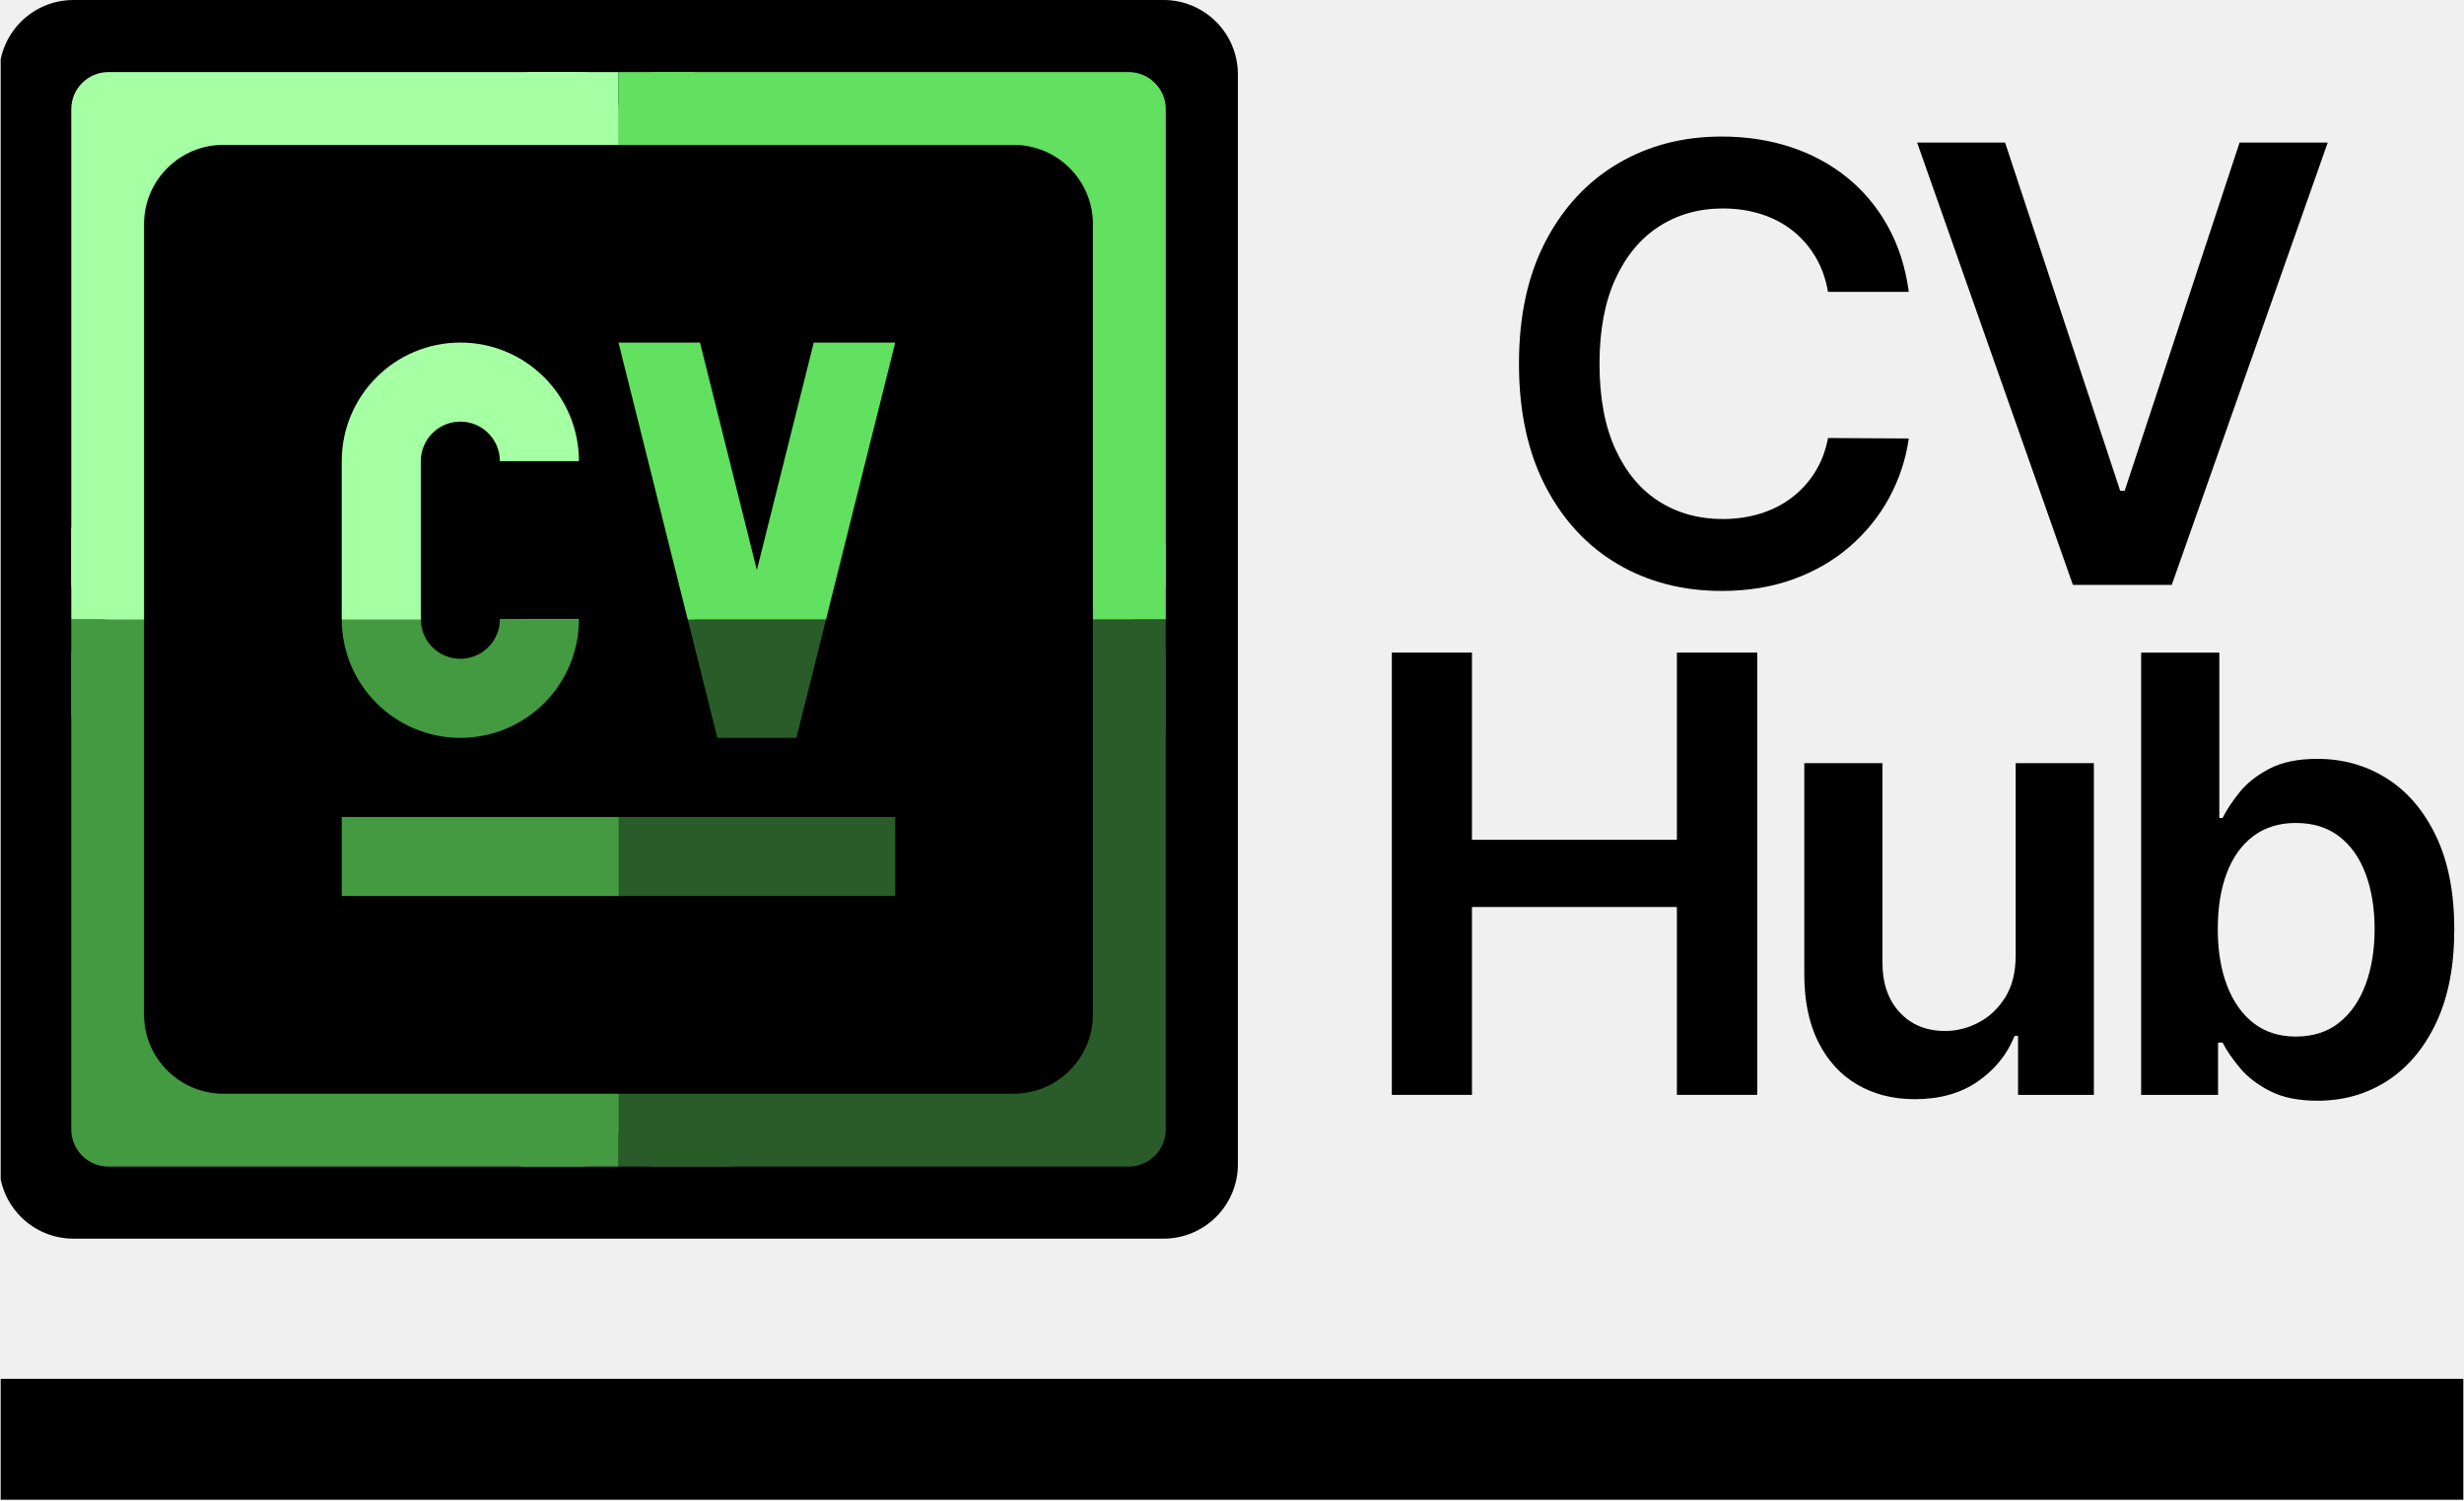
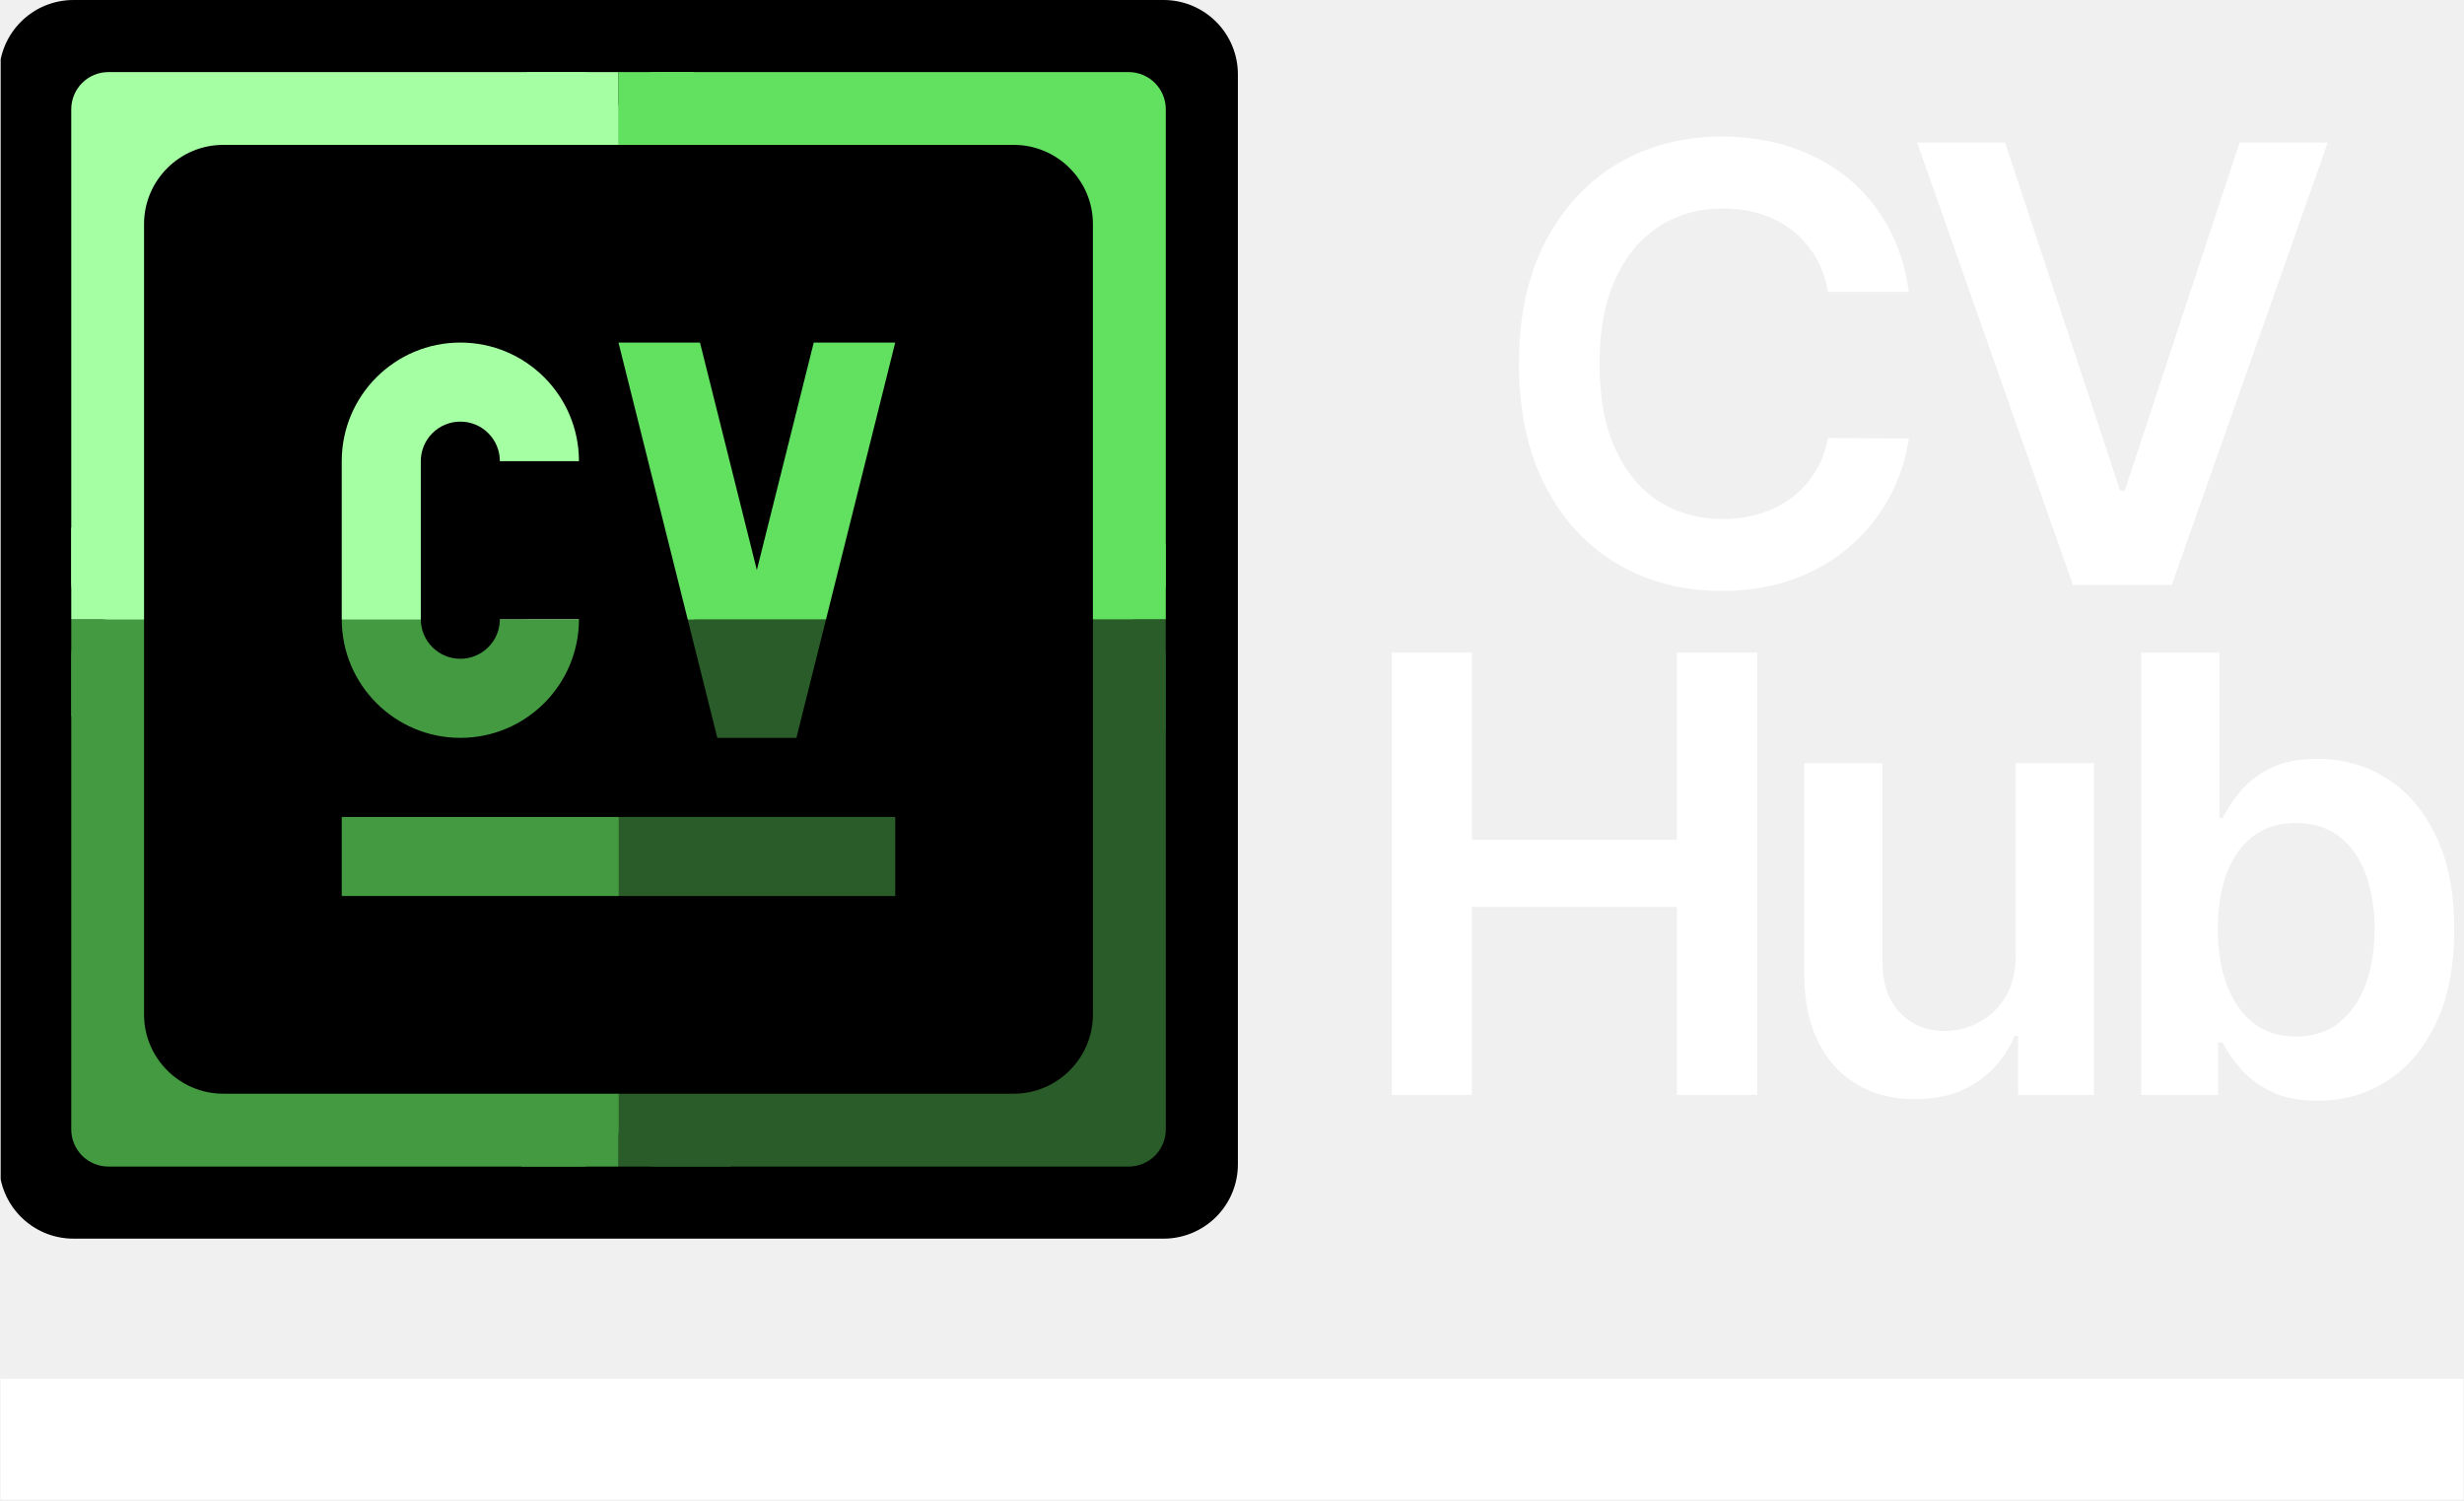
<svg xmlns="http://www.w3.org/2000/svg" width="1000" zoomAndPan="magnify" viewBox="0 0 750 456.75" height="609" preserveAspectRatio="xMidYMid meet" version="1.0">
  <defs>
    <g />
-     <clipPath id="7fc7b83a0f">
+     <clipPath id="2a4c706d60">
      <path d="M 0.207 0 L 376.793 0 L 376.793 377.043 L 0.207 377.043 Z M 0.207 0 " clip-rule="nonzero" />
    </clipPath>
-     <clipPath id="4ab03b5b46">
+     <clipPath id="780e57f838">
      <path d="M 22.371 0 L 354.168 0 C 360.168 0 365.922 2.383 370.164 6.625 C 374.406 10.871 376.793 16.625 376.793 22.621 L 376.793 354.422 C 376.793 360.422 374.406 366.176 370.164 370.418 C 365.922 374.66 360.168 377.043 354.168 377.043 L 22.371 377.043 C 9.875 377.043 -0.254 366.914 -0.254 354.422 L -0.254 22.621 C -0.254 10.129 9.875 0 22.371 0 Z M 22.371 0 " clip-rule="nonzero" />
    </clipPath>
-     <clipPath id="8a858951fe">
+     <clipPath id="3e6a987974">
      <path d="M 22.371 0 L 354.168 0 C 360.168 0 365.922 2.383 370.164 6.625 C 374.406 10.871 376.793 16.625 376.793 22.621 L 376.793 354.422 C 376.793 360.422 374.406 366.176 370.164 370.418 C 365.922 374.66 360.168 377.043 354.168 377.043 L 22.371 377.043 C 9.875 377.043 -0.254 366.914 -0.254 354.422 L -0.254 22.621 C -0.254 10.129 9.875 0 22.371 0 Z M 22.371 0 " clip-rule="nonzero" />
    </clipPath>
-     <clipPath id="65718172b6">
+     <clipPath id="b322fc9ee6">
      <path d="M 188.27 21.941 L 354.848 21.941 L 354.848 188.523 L 188.27 188.523 Z M 188.27 21.941 " clip-rule="nonzero" />
    </clipPath>
-     <clipPath id="7621ebd1d8">
+     <clipPath id="1d911dbc67">
      <path d="M 199.582 21.941 L 343.535 21.941 C 346.539 21.941 349.414 23.137 351.535 25.258 C 353.656 27.375 354.848 30.254 354.848 33.254 L 354.848 177.211 C 354.848 180.211 353.656 183.09 351.535 185.207 C 349.414 187.328 346.539 188.523 343.535 188.523 L 199.582 188.523 C 193.332 188.523 188.27 183.457 188.27 177.211 L 188.27 33.254 C 188.27 27.008 193.332 21.941 199.582 21.941 Z M 199.582 21.941 " clip-rule="nonzero" />
    </clipPath>
-     <clipPath id="8dc876a023">
+     <clipPath id="ea8db97f6c">
      <path d="M 199.582 21.941 L 343.535 21.941 C 346.539 21.941 349.414 23.137 351.535 25.258 C 353.656 27.375 354.848 30.254 354.848 33.254 L 354.848 177.211 C 354.848 180.211 353.656 183.09 351.535 185.207 C 349.414 187.328 346.539 188.523 343.535 188.523 L 199.582 188.523 C 193.332 188.523 188.27 183.457 188.27 177.211 L 188.27 33.254 C 188.27 27.008 193.332 21.941 199.582 21.941 Z M 199.582 21.941 " clip-rule="nonzero" />
    </clipPath>
-     <clipPath id="75787c95f9">
+     <clipPath id="eadfc68483">
      <path d="M 188.27 188.523 L 354.848 188.523 L 354.848 355.102 L 188.27 355.102 Z M 188.27 188.523 " clip-rule="nonzero" />
    </clipPath>
-     <clipPath id="45d76fa291">
+     <clipPath id="1282e07caa">
      <path d="M 199.582 188.523 L 343.535 188.523 C 346.539 188.523 349.414 189.715 351.535 191.836 C 353.656 193.957 354.848 196.832 354.848 199.832 L 354.848 343.789 C 354.848 346.789 353.656 349.668 351.535 351.789 C 349.414 353.91 346.539 355.102 343.535 355.102 L 199.582 355.102 C 193.332 355.102 188.27 350.035 188.27 343.789 L 188.27 199.832 C 188.27 193.586 193.332 188.523 199.582 188.523 Z M 199.582 188.523 " clip-rule="nonzero" />
    </clipPath>
-     <clipPath id="22663e679c">
+     <clipPath id="797c769c0d">
      <path d="M 199.582 188.523 L 343.535 188.523 C 346.539 188.523 349.414 189.715 351.535 191.836 C 353.656 193.957 354.848 196.832 354.848 199.832 L 354.848 343.789 C 354.848 346.789 353.656 349.668 351.535 351.789 C 349.414 353.91 346.539 355.102 343.535 355.102 L 199.582 355.102 C 193.332 355.102 188.27 350.035 188.27 343.789 L 188.27 199.832 C 188.27 193.586 193.332 188.523 199.582 188.523 Z M 199.582 188.523 " clip-rule="nonzero" />
    </clipPath>
-     <clipPath id="044186c10b">
+     <clipPath id="482ec10322">
      <path d="M 188.27 188.523 L 354.848 188.523 L 354.848 222.629 L 188.27 222.629 Z M 188.27 188.523 " clip-rule="nonzero" />
    </clipPath>
-     <clipPath id="09f0bd93c0">
+     <clipPath id="39d0b88935">
      <path d="M 188.27 188.523 L 222.379 188.523 L 222.379 355.098 L 188.27 355.098 Z M 188.27 188.523 " clip-rule="nonzero" />
    </clipPath>
-     <clipPath id="24531d8d9b">
+     <clipPath id="ce45a33f93">
      <path d="M 21.691 188.523 L 188.27 188.523 L 188.27 355.102 L 21.691 355.102 Z M 21.691 188.523 " clip-rule="nonzero" />
    </clipPath>
-     <clipPath id="40ac613155">
+     <clipPath id="ab4bef853a">
      <path d="M 33.004 188.523 L 176.957 188.523 C 179.957 188.523 182.836 189.715 184.957 191.836 C 187.078 193.957 188.27 196.832 188.27 199.832 L 188.27 343.789 C 188.27 346.789 187.078 349.668 184.957 351.789 C 182.836 353.91 179.957 355.102 176.957 355.102 L 33.004 355.102 C 26.754 355.102 21.691 350.035 21.691 343.789 L 21.691 199.832 C 21.691 193.586 26.754 188.523 33.004 188.523 Z M 33.004 188.523 " clip-rule="nonzero" />
    </clipPath>
-     <clipPath id="5c34265ca4">
+     <clipPath id="4654bc890d">
      <path d="M 33.004 188.523 L 176.957 188.523 C 179.957 188.523 182.836 189.715 184.957 191.836 C 187.078 193.957 188.27 196.832 188.27 199.832 L 188.27 343.789 C 188.27 346.789 187.078 349.668 184.957 351.789 C 182.836 353.91 179.957 355.102 176.957 355.102 L 33.004 355.102 C 26.754 355.102 21.691 350.035 21.691 343.789 L 21.691 199.832 C 21.691 193.586 26.754 188.523 33.004 188.523 Z M 33.004 188.523 " clip-rule="nonzero" />
    </clipPath>
-     <clipPath id="c632de43d3">
+     <clipPath id="7ca4f4e7f4">
      <path d="M 21.691 188.523 L 188.27 188.523 L 188.27 218.043 L 21.691 218.043 Z M 21.691 188.523 " clip-rule="nonzero" />
    </clipPath>
-     <clipPath id="6716b8a9a3">
+     <clipPath id="b32589d767">
      <path d="M 158.75 188.52 L 188.27 188.52 L 188.27 355.098 L 158.75 355.098 Z M 158.75 188.52 " clip-rule="nonzero" />
    </clipPath>
-     <clipPath id="fe8ac671ad">
+     <clipPath id="c8353d24ae">
      <path d="M 21.691 21.941 L 188.27 21.941 L 188.27 188.523 L 21.691 188.523 Z M 21.691 21.941 " clip-rule="nonzero" />
    </clipPath>
-     <clipPath id="41751d0dc5">
+     <clipPath id="080c529cf9">
      <path d="M 33.004 21.941 L 176.957 21.941 C 179.957 21.941 182.836 23.137 184.957 25.258 C 187.078 27.375 188.27 30.254 188.27 33.254 L 188.27 177.211 C 188.27 180.211 187.078 183.09 184.957 185.207 C 182.836 187.328 179.957 188.523 176.957 188.523 L 33.004 188.523 C 26.754 188.523 21.691 183.457 21.691 177.211 L 21.691 33.254 C 21.691 27.008 26.754 21.941 33.004 21.941 Z M 33.004 21.941 " clip-rule="nonzero" />
    </clipPath>
-     <clipPath id="487521949d">
+     <clipPath id="521b8e7ef6">
      <path d="M 33.004 21.941 L 176.957 21.941 C 179.957 21.941 182.836 23.137 184.957 25.258 C 187.078 27.375 188.27 30.254 188.27 33.254 L 188.27 177.211 C 188.27 180.211 187.078 183.09 184.957 185.207 C 182.836 187.328 179.957 188.523 176.957 188.523 L 33.004 188.523 C 26.754 188.523 21.691 183.457 21.691 177.211 L 21.691 33.254 C 21.691 27.008 26.754 21.941 33.004 21.941 Z M 33.004 21.941 " clip-rule="nonzero" />
    </clipPath>
-     <clipPath id="c7a9a62ef8">
+     <clipPath id="b20c7bc04a">
      <path d="M 21.691 160.613 L 188.27 160.613 L 188.27 188.523 L 21.691 188.523 Z M 21.691 160.613 " clip-rule="nonzero" />
    </clipPath>
-     <clipPath id="902cb8e367">
+     <clipPath id="ca7f118974">
      <path d="M 160.363 21.938 L 188.27 21.938 L 188.27 188.52 L 160.363 188.52 Z M 160.363 21.938 " clip-rule="nonzero" />
    </clipPath>
-     <clipPath id="e709c4e12d">
+     <clipPath id="f95c9c6f5c">
      <path d="M 188.27 21.941 L 211.336 21.941 L 211.336 188.523 L 188.27 188.523 Z M 188.27 21.941 " clip-rule="nonzero" />
    </clipPath>
-     <clipPath id="13a1fde012">
+     <clipPath id="d1f07457da">
      <path d="M 188.266 165.453 L 354.844 165.453 L 354.844 188.523 L 188.266 188.523 Z M 188.266 165.453 " clip-rule="nonzero" />
    </clipPath>
-     <clipPath id="6579d7e333">
+     <clipPath id="804e49aed9">
      <path d="M 43.848 44.102 L 332.664 44.102 L 332.664 332.914 L 43.848 332.914 Z M 43.848 44.102 " clip-rule="nonzero" />
    </clipPath>
-     <clipPath id="c44381154c">
+     <clipPath id="a04af667e4">
      <path d="M 0.207 419.715 L 749.793 419.715 L 749.793 456.5 L 0.207 456.5 Z M 0.207 419.715 " clip-rule="nonzero" />
    </clipPath>
-     <clipPath id="990500fd38">
+     <clipPath id="a8009165a8">
      <path d="M 0.207 0.715 L 749.793 0.715 L 749.793 37.5 L 0.207 37.5 Z M 0.207 0.715 " clip-rule="nonzero" />
    </clipPath>
-     <clipPath id="dc2101fbaf">
+     <clipPath id="5e7aae1d60">
      <rect x="0" width="750" y="0" height="38" />
    </clipPath>
-     <clipPath id="3365f4c672">
+     <clipPath id="fcec4f685b">
      <path d="M 410 0 L 749.793 0 L 749.793 379 L 410 379 Z M 410 0 " clip-rule="nonzero" />
    </clipPath>
-     <clipPath id="507603d160">
+     <clipPath id="7824d8ccd0">
      <rect x="0" width="340" y="0" height="379" />
    </clipPath>
  </defs>
-   <g clip-path="url(#7fc7b83a0f)">
-     <g clip-path="url(#4ab03b5b46)">
-       <g clip-path="url(#8a858951fe)">
+   <g clip-path="url(#2a4c706d60)">
+     <g clip-path="url(#780e57f838)">
+       <g clip-path="url(#3e6a987974)">
        <path fill="#000000" d="M -83.203 -82.949 L 459.742 -82.949 L 459.742 459.992 L -83.203 459.992 Z M -83.203 -82.949 " fill-opacity="1" fill-rule="nonzero" />
      </g>
    </g>
  </g>
-   <g clip-path="url(#65718172b6)">
-     <g clip-path="url(#7621ebd1d8)">
-       <g clip-path="url(#8dc876a023)">
+   <g clip-path="url(#b322fc9ee6)">
+     <g clip-path="url(#1d911dbc67)">
+       <g clip-path="url(#ea8db97f6c)">
        <path fill="#62e060" d="M 188.27 21.941 L 354.848 21.941 L 354.848 188.523 L 188.27 188.523 Z M 188.27 21.941 " fill-opacity="1" fill-rule="nonzero" />
      </g>
    </g>
  </g>
-   <g clip-path="url(#75787c95f9)">
-     <g clip-path="url(#45d76fa291)">
-       <g clip-path="url(#22663e679c)">
+   <g clip-path="url(#eadfc68483)">
+     <g clip-path="url(#1282e07caa)">
+       <g clip-path="url(#797c769c0d)">
        <path fill="#295c28" d="M 188.27 188.523 L 354.848 188.523 L 354.848 355.102 L 188.27 355.102 Z M 188.27 188.523 " fill-opacity="1" fill-rule="nonzero" />
      </g>
    </g>
  </g>
-   <g clip-path="url(#044186c10b)">
+   <g clip-path="url(#482ec10322)">
    <path fill="#295c28" d="M 188.27 188.523 L 354.82 188.523 L 354.82 222.629 L 188.27 222.629 Z M 188.27 188.523 " fill-opacity="1" fill-rule="nonzero" />
  </g>
-   <g clip-path="url(#09f0bd93c0)">
+   <g clip-path="url(#39d0b88935)">
    <path fill="#295c28" d="M 188.27 188.551 L 222.379 188.551 L 222.379 355.098 L 188.27 355.098 Z M 188.27 188.551 " fill-opacity="1" fill-rule="nonzero" />
  </g>
-   <g clip-path="url(#24531d8d9b)">
-     <g clip-path="url(#40ac613155)">
-       <g clip-path="url(#5c34265ca4)">
+   <g clip-path="url(#ce45a33f93)">
+     <g clip-path="url(#ab4bef853a)">
+       <g clip-path="url(#4654bc890d)">
        <path fill="#439a41" d="M 21.691 188.523 L 188.27 188.523 L 188.27 355.102 L 21.691 355.102 Z M 21.691 188.523 " fill-opacity="1" fill-rule="nonzero" />
      </g>
    </g>
  </g>
-   <g clip-path="url(#c632de43d3)">
+   <g clip-path="url(#7ca4f4e7f4)">
    <path fill="#439a41" d="M 21.691 188.523 L 188.312 188.523 L 188.312 218.043 L 21.691 218.043 Z M 21.691 188.523 " fill-opacity="1" fill-rule="nonzero" />
  </g>
-   <g clip-path="url(#6716b8a9a3)">
+   <g clip-path="url(#b32589d767)">
    <path fill="#439a41" d="M 158.75 188.477 L 188.27 188.477 L 188.27 355.098 L 158.75 355.098 Z M 158.75 188.477 " fill-opacity="1" fill-rule="nonzero" />
  </g>
-   <g clip-path="url(#fe8ac671ad)">
-     <g clip-path="url(#41751d0dc5)">
-       <g clip-path="url(#487521949d)">
+   <g clip-path="url(#c8353d24ae)">
+     <g clip-path="url(#080c529cf9)">
+       <g clip-path="url(#521b8e7ef6)">
        <path fill="#a5ffa3" d="M 21.691 21.941 L 188.27 21.941 L 188.27 188.523 L 21.691 188.523 Z M 21.691 21.941 " fill-opacity="1" fill-rule="nonzero" />
      </g>
    </g>
  </g>
-   <g clip-path="url(#c7a9a62ef8)">
+   <g clip-path="url(#b20c7bc04a)">
    <path fill="#a5ffa3" d="M 21.691 160.613 L 188.258 160.613 L 188.258 188.523 L 21.691 188.523 Z M 21.691 160.613 " fill-opacity="1" fill-rule="nonzero" />
  </g>
-   <g clip-path="url(#902cb8e367)">
+   <g clip-path="url(#ca7f118974)">
    <path fill="#a5ffa3" d="M 160.363 21.949 L 188.27 21.949 L 188.27 188.52 L 160.363 188.52 Z M 160.363 21.949 " fill-opacity="1" fill-rule="nonzero" />
  </g>
-   <g clip-path="url(#e709c4e12d)">
+   <g clip-path="url(#f95c9c6f5c)">
    <path fill="#62e060" d="M 188.27 21.941 L 211.336 21.941 L 211.336 188.566 L 188.27 188.566 Z M 188.27 21.941 " fill-opacity="1" fill-rule="nonzero" />
  </g>
-   <g clip-path="url(#13a1fde012)">
+   <g clip-path="url(#d1f07457da)">
    <path fill="#62e060" d="M 188.223 165.453 L 354.844 165.453 L 354.844 188.523 L 188.223 188.523 Z M 188.223 165.453 " fill-opacity="1" fill-rule="nonzero" />
  </g>
-   <g clip-path="url(#6579d7e333)">
+   <g clip-path="url(#804e49aed9)">
    <path fill="#000000" d="M 308.594 44.102 L 67.918 44.102 C 54.684 44.102 43.848 54.934 43.848 68.172 L 43.848 308.852 C 43.848 322.082 54.684 332.914 67.918 332.914 L 308.598 332.914 C 321.828 332.914 332.664 322.082 332.664 308.848 L 332.664 68.172 C 332.664 54.934 321.828 44.102 308.594 44.102 Z M 104.02 140.375 C 104.02 120.441 120.188 104.273 140.121 104.273 C 160.055 104.273 176.223 120.441 176.223 140.375 L 152.152 140.375 C 152.152 133.723 146.762 128.34 140.121 128.34 C 133.477 128.34 128.086 133.723 128.086 140.375 L 128.086 188.5 C 128.086 195.137 133.473 200.531 140.121 200.531 C 146.766 200.531 152.152 195.137 152.152 188.5 L 176.223 188.5 C 176.223 208.441 160.055 224.602 140.121 224.602 C 120.188 224.602 104.02 208.438 104.02 188.5 Z M 272.492 272.742 L 104.02 272.742 L 104.02 248.68 L 272.496 248.68 L 272.496 272.742 Z M 242.41 224.609 L 218.34 224.609 L 188.254 104.273 L 213.066 104.273 L 230.375 173.516 L 247.688 104.273 L 272.492 104.273 Z M 242.41 224.609 " fill-opacity="1" fill-rule="nonzero" />
  </g>
-   <g clip-path="url(#c44381154c)">
+   <g clip-path="url(#a04af667e4)">
    <g transform="matrix(1, 0, 0, 1, 0.000000000000000028, 419)">
-       <g clip-path="url(#dc2101fbaf)">
-         <g clip-path="url(#990500fd38)">
-           <path fill="#000000" d="M -0.254 0.715 L 749.793 0.715 L 749.793 37.5 L -0.254 37.5 Z M -0.254 0.715 " fill-opacity="1" fill-rule="nonzero" />
-         </g>
-       </g>
-     </g>
-   </g>
-   <g clip-path="url(#3365f4c672)">
+       <g clip-path="url(#5e7aae1d60)">
+         <g clip-path="url(#a8009165a8)">
+           <path fill="#ffffff" d="M -0.254 0.715 L 749.793 0.715 L 749.793 37.5 L -0.254 37.5 Z M -0.254 0.715 " fill-opacity="1" fill-rule="nonzero" />
+         </g>
+       </g>
+     </g>
+   </g>
+   <g clip-path="url(#fcec4f685b)">
    <g transform="matrix(1, 0, 0, 1, 410, 0)">
-       <g clip-path="url(#507603d160)">
-         <g fill="#000000" fill-opacity="1">
+       <g clip-path="url(#7824d8ccd0)">
+         <g fill="#ffffff" fill-opacity="1">
          <g transform="translate(42.49021, 178.0351)">
            <g>
              <path d="M 128.516 -89.203 L 103.922 -89.203 C 103.223 -93.234 101.93 -96.816 100.047 -99.953 C 98.16 -103.086 95.816 -105.75 93.016 -107.938 C 90.211 -110.125 87.023 -111.773 83.453 -112.891 C 79.879 -114.016 76.031 -114.578 71.906 -114.578 C 64.594 -114.578 58.109 -112.742 52.453 -109.078 C 46.805 -105.422 42.379 -100.078 39.172 -93.047 C 35.973 -86.016 34.375 -77.438 34.375 -67.312 C 34.375 -57.008 35.984 -48.344 39.203 -41.312 C 42.43 -34.281 46.859 -28.977 52.484 -25.406 C 58.117 -21.832 64.57 -20.047 71.844 -20.047 C 75.875 -20.047 79.656 -20.582 83.188 -21.656 C 86.719 -22.727 89.895 -24.316 92.719 -26.422 C 95.539 -28.523 97.926 -31.109 99.875 -34.172 C 101.832 -37.242 103.18 -40.754 103.922 -44.703 L 128.516 -44.562 C 127.586 -38.164 125.602 -32.16 122.562 -26.547 C 119.52 -20.941 115.539 -16.004 110.625 -11.734 C 105.719 -7.461 99.977 -4.129 93.406 -1.734 C 86.832 0.648 79.535 1.844 71.516 1.844 C 59.68 1.844 49.117 -0.895 39.828 -6.375 C 30.547 -11.852 23.227 -19.766 17.875 -30.109 C 12.531 -40.453 9.859 -52.852 9.859 -67.312 C 9.859 -81.82 12.551 -94.234 17.938 -104.547 C 23.332 -114.867 30.676 -122.77 39.969 -128.25 C 49.258 -133.727 59.773 -136.469 71.516 -136.469 C 79.016 -136.469 85.984 -135.414 92.422 -133.312 C 98.867 -131.207 104.609 -128.129 109.641 -124.078 C 114.68 -120.023 118.832 -115.07 122.094 -109.219 C 125.363 -103.363 127.504 -96.691 128.516 -89.203 Z M 128.516 -89.203 " />
            </g>
          </g>
        </g>
-         <g fill="#000000" fill-opacity="1">
+         <g fill="#ffffff" fill-opacity="1">
          <g transform="translate(169.0171, 178.0351)">
            <g>
              <path d="M 31.297 -134.625 L 66.328 -28.656 L 67.703 -28.656 L 102.672 -134.625 L 129.5 -134.625 L 82.031 0 L 51.938 0 L 4.531 -134.625 Z M 31.297 -134.625 " />
            </g>
          </g>
        </g>
-         <g fill="#000000" fill-opacity="1">
+         <g fill="#ffffff" fill-opacity="1">
          <g transform="translate(0.370525, 333.2756)">
            <g>
              <path d="M 13.281 0 L 13.281 -134.625 L 37.672 -134.625 L 37.672 -77.641 L 100.047 -77.641 L 100.047 -134.625 L 124.5 -134.625 L 124.5 0 L 100.047 0 L 100.047 -57.188 L 37.672 -57.188 L 37.672 0 Z M 13.281 0 " />
            </g>
          </g>
        </g>
-         <g fill="#000000" fill-opacity="1">
+         <g fill="#ffffff" fill-opacity="1">
          <g transform="translate(126.9631, 333.2756)">
            <g>
              <path d="M 76.578 -42.469 L 76.578 -100.969 L 100.375 -100.969 L 100.375 0 L 77.297 0 L 77.297 -17.953 L 76.25 -17.953 C 73.969 -12.297 70.227 -7.672 65.031 -4.078 C 59.844 -0.484 53.461 1.312 45.891 1.312 C 39.266 1.312 33.422 -0.164 28.359 -3.125 C 23.297 -6.082 19.344 -10.395 16.5 -16.062 C 13.656 -21.738 12.234 -28.613 12.234 -36.688 L 12.234 -100.969 L 36.016 -100.969 L 36.016 -40.359 C 36.016 -33.961 37.77 -28.879 41.281 -25.109 C 44.789 -21.336 49.391 -19.453 55.078 -19.453 C 58.586 -19.453 61.984 -20.305 65.266 -22.016 C 68.555 -23.723 71.266 -26.273 73.391 -29.672 C 75.516 -33.078 76.578 -37.344 76.578 -42.469 Z M 76.578 -42.469 " />
            </g>
          </g>
        </g>
-         <g fill="#000000" fill-opacity="1">
+         <g fill="#ffffff" fill-opacity="1">
          <g transform="translate(228.4478, 333.2756)">
            <g>
              <path d="M 13.281 0 L 13.281 -134.625 L 37.078 -134.625 L 37.078 -84.266 L 38.062 -84.266 C 39.289 -86.723 41.02 -89.344 43.25 -92.125 C 45.488 -94.906 48.516 -97.289 52.328 -99.281 C 56.141 -101.281 61.004 -102.281 66.922 -102.281 C 74.723 -102.281 81.766 -100.297 88.047 -96.328 C 94.336 -92.367 99.332 -86.52 103.031 -78.781 C 106.738 -71.051 108.594 -61.578 108.594 -50.359 C 108.594 -39.266 106.773 -29.836 103.141 -22.078 C 99.504 -14.328 94.551 -8.41 88.281 -4.328 C 82.008 -0.254 74.91 1.781 66.984 1.781 C 61.203 1.781 56.406 0.816 52.594 -1.109 C 48.781 -3.047 45.723 -5.383 43.422 -8.125 C 41.117 -10.863 39.332 -13.457 38.062 -15.906 L 36.688 -15.906 L 36.688 0 Z M 36.609 -50.484 C 36.609 -43.953 37.539 -38.234 39.406 -33.328 C 41.27 -28.422 43.961 -24.598 47.484 -21.859 C 51.016 -19.117 55.301 -17.75 60.344 -17.75 C 65.602 -17.75 70.004 -19.16 73.547 -21.984 C 77.098 -24.816 79.785 -28.695 81.609 -33.625 C 83.43 -38.551 84.344 -44.172 84.344 -50.484 C 84.344 -56.754 83.441 -62.32 81.641 -67.188 C 79.848 -72.051 77.176 -75.863 73.625 -78.625 C 70.07 -81.383 65.645 -82.766 60.344 -82.766 C 55.258 -82.766 50.941 -81.426 47.391 -78.75 C 43.848 -76.07 41.164 -72.32 39.344 -67.5 C 37.52 -62.688 36.609 -57.016 36.609 -50.484 Z M 36.609 -50.484 " />
            </g>
          </g>
        </g>
      </g>
    </g>
  </g>
</svg>
